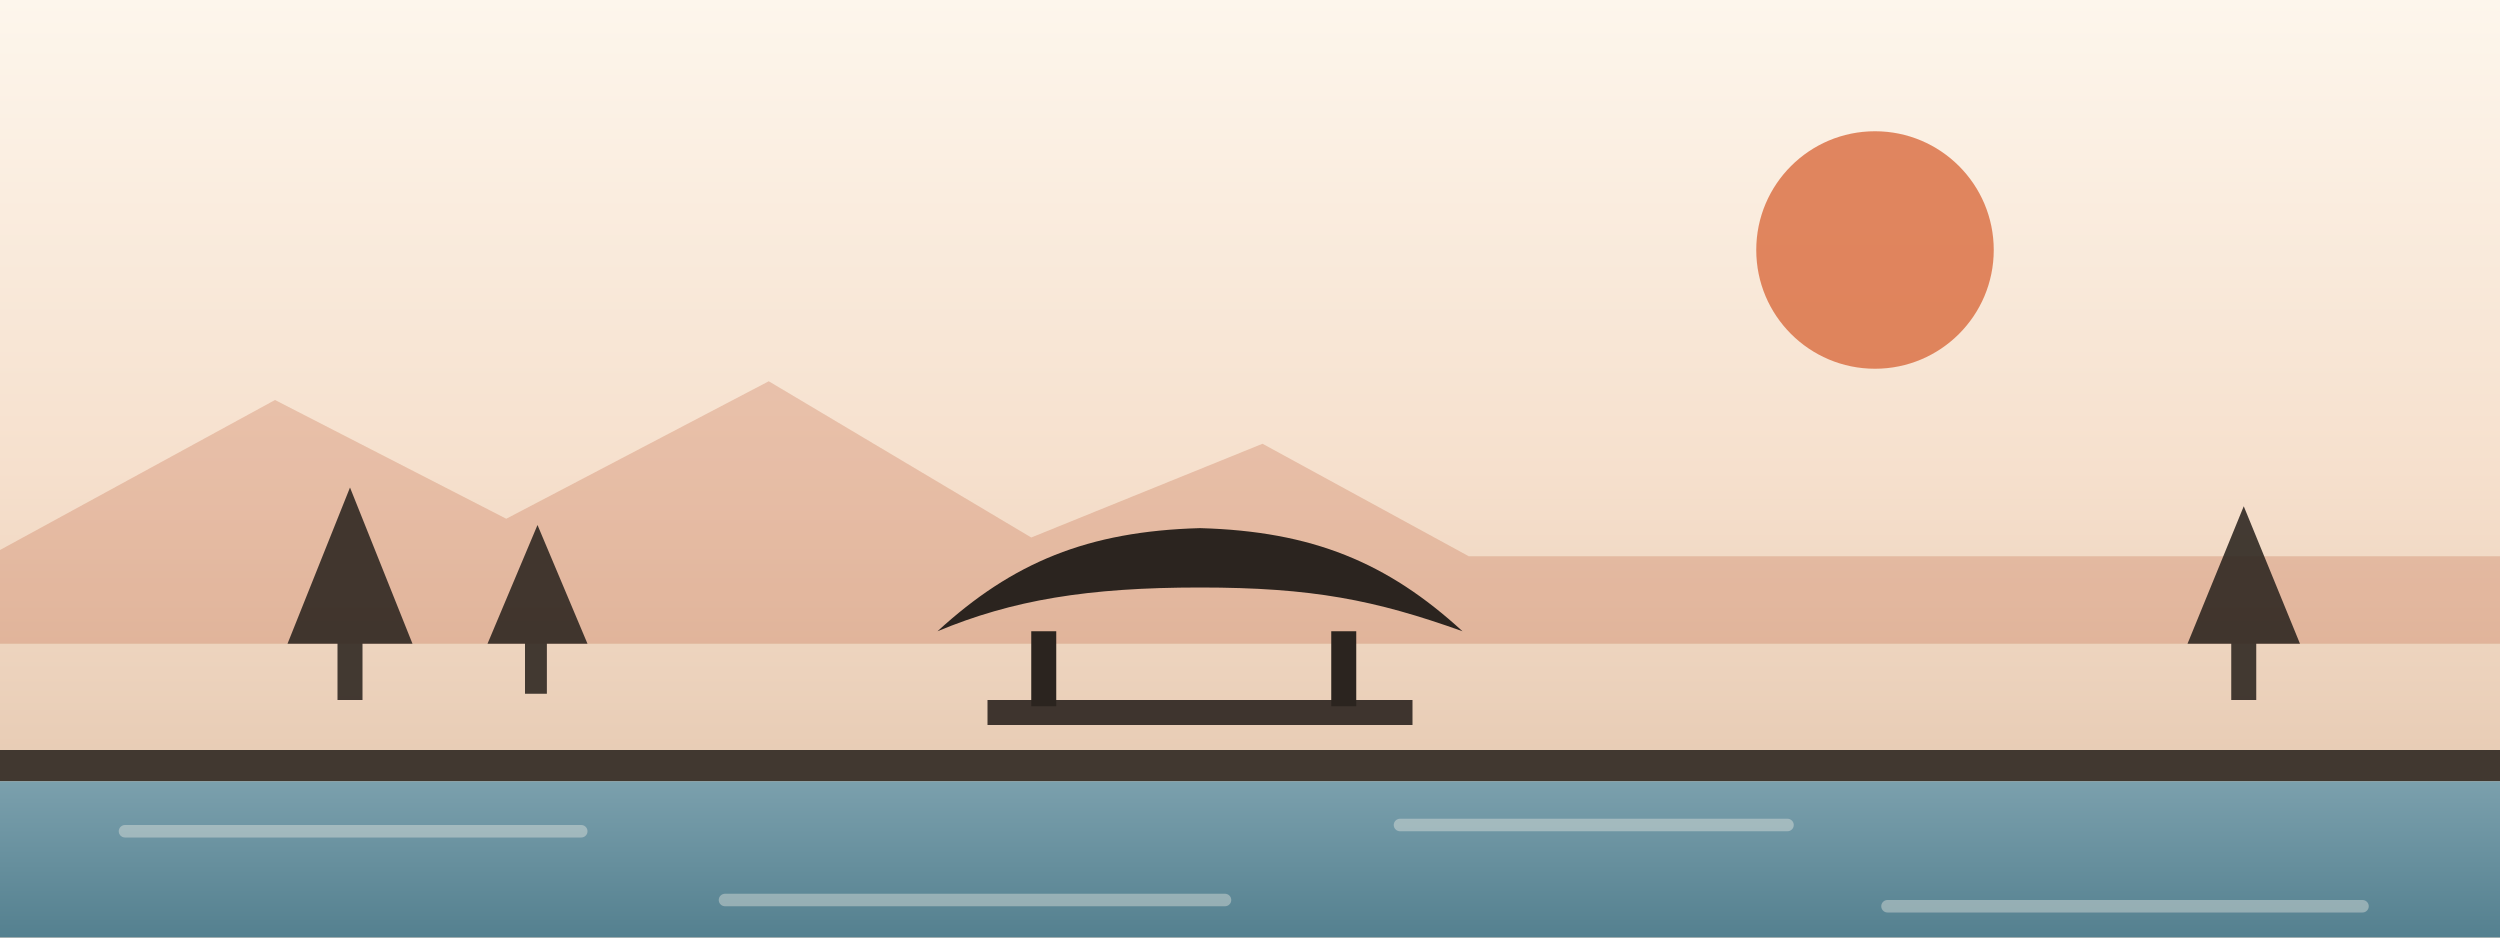
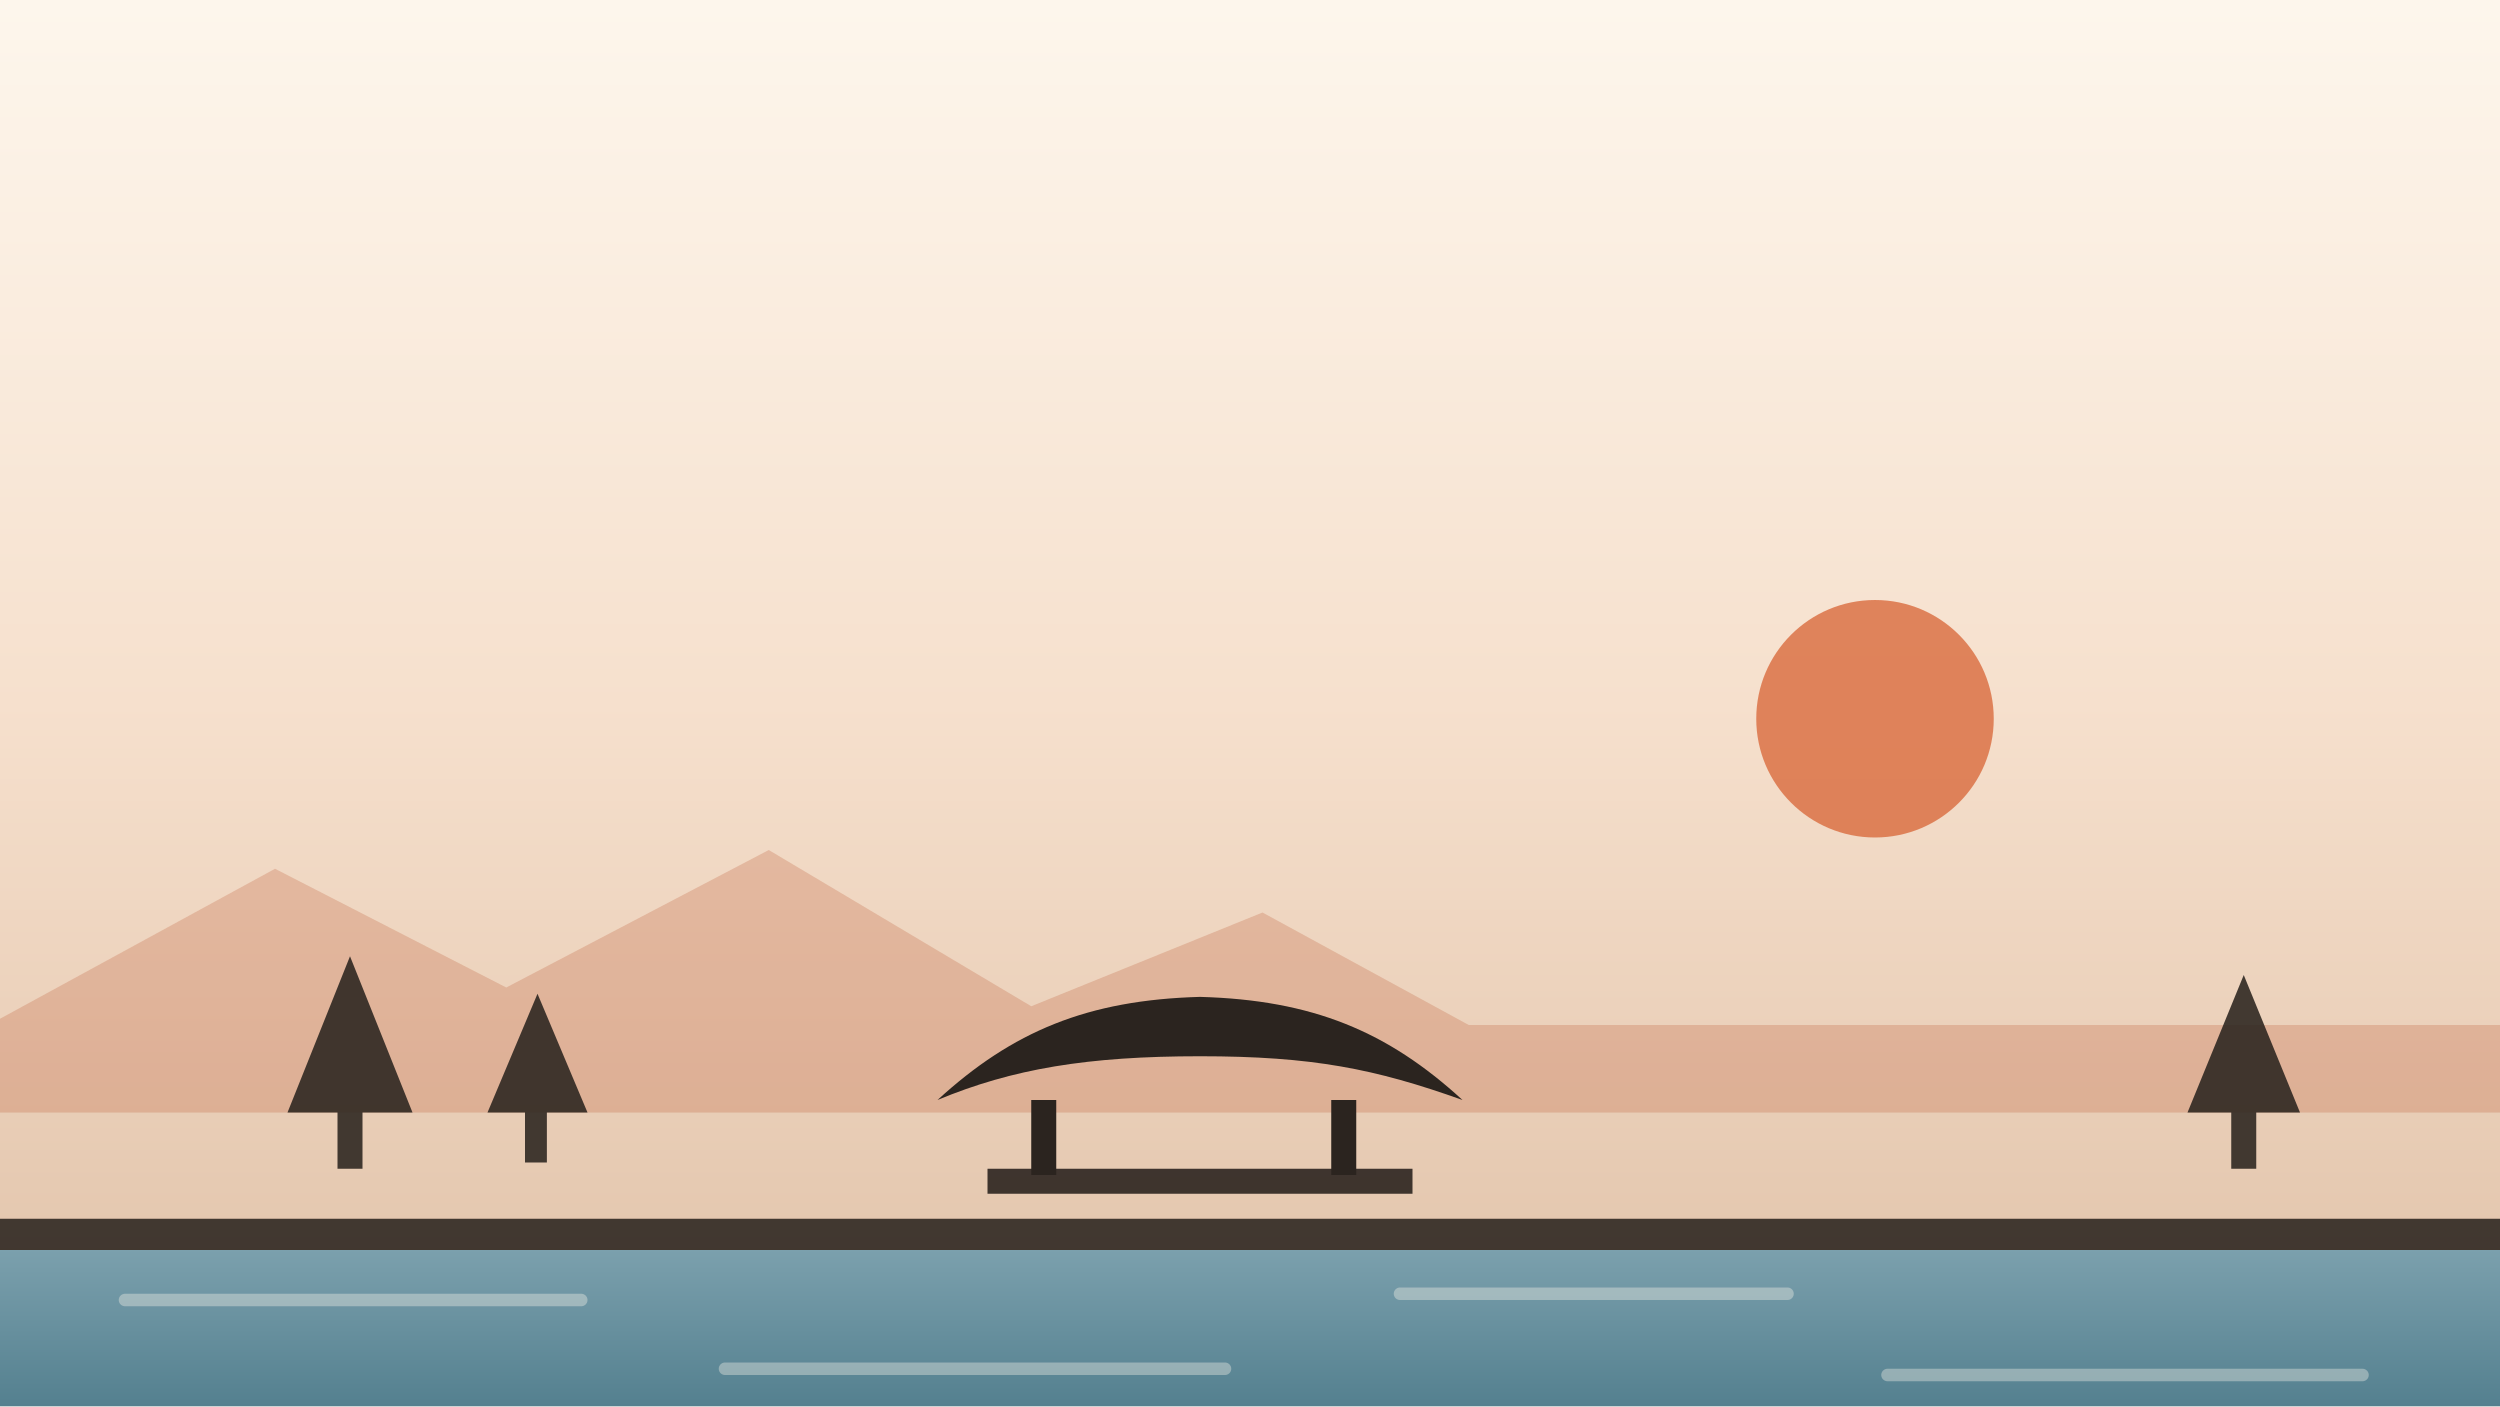
- <svg xmlns="http://www.w3.org/2000/svg" viewBox="0 0 800 300" width="800" height="300" role="img" aria-label="คังนึง">
+ <svg xmlns="http://www.w3.org/2000/svg" viewBox="0 0 800 450" width="800" height="450" role="img" aria-label="คังนึง">
  <defs>
    <linearGradient id="g-sky" x1="0" y1="0" x2="0" y2="1">
      <stop offset="0" stop-color="#fdf6ec" />
      <stop offset="0.5" stop-color="#f6e0cd" />
      <stop offset="1" stop-color="#dfc0a6" />
    </linearGradient>
    <linearGradient id="g-sea" x1="0" y1="0" x2="0" y2="1">
      <stop offset="0" stop-color="#7ba0ad" />
      <stop offset="1" stop-color="#54808f" />
    </linearGradient>
  </defs>
-   <rect width="800" height="300" fill="url(#g-sky)" />
-   <circle cx="600" cy="80" r="38" fill="#d9683a" opacity="0.78" />
-   <path d="M0 176 L88 128 L162 166 L246 122 L330 172 L404 142 L470 178 L800 178 L800 206 L0 206 Z" fill="#b8502a" opacity="0.24" />
-   <g fill="#2b241f" opacity="0.88">
-     <path d="M92 206 L112 156 L132 206 Z" />
-     <rect x="108" y="204" width="8" height="20" />
-     <path d="M156 206 L172 168 L188 206 Z" />
-     <rect x="168" y="204" width="7" height="18" />
-     <path d="M700 206 L718 162 L736 206 Z" />
-     <rect x="714" y="204" width="8" height="20" />
-   </g>
-   <g fill="#2b241f">
-     <path d="M300 202 C324 180 348 170 384 169 C420 170 444 180 468 202 C440 192 420 188 384 188 C348 188 324 192 300 202 Z" />
-     <rect x="330" y="202" width="8" height="24" />
-     <rect x="426" y="202" width="8" height="24" />
-     <rect x="316" y="224" width="136" height="8" opacity="0.9" />
-   </g>
-   <path d="M0 240 L800 240 L800 250 L0 250 Z" fill="#2b241f" opacity="0.88" />
-   <rect y="250" width="800" height="50" fill="url(#g-sea)" />
-   <g stroke="#fdf6ec" stroke-width="4" opacity="0.36" stroke-linecap="round">
-     <path d="M40 266 H186" />
-     <path d="M232 288 H392" />
-     <path d="M448 264 H572" />
-     <path d="M604 290 H756" />
+   <rect width="800" height="450" fill="url(#g-sky)" />
+   <g transform="translate(0,150)">
+     <circle cx="600" cy="80" r="38" fill="#d9683a" opacity="0.78" />
+     <path d="M0 176 L88 128 L162 166 L246 122 L330 172 L404 142 L470 178 L800 178 L800 206 L0 206 Z" fill="#b8502a" opacity="0.24" />
+     <g fill="#2b241f" opacity="0.88">
+       <path d="M92 206 L112 156 L132 206 Z" />
+       <rect x="108" y="204" width="8" height="20" />
+       <path d="M156 206 L172 168 L188 206 Z" />
+       <rect x="168" y="204" width="7" height="18" />
+       <path d="M700 206 L718 162 L736 206 Z" />
+       <rect x="714" y="204" width="8" height="20" />
+     </g>
+     <g fill="#2b241f">
+       <path d="M300 202 C324 180 348 170 384 169 C420 170 444 180 468 202 C440 192 420 188 384 188 C348 188 324 192 300 202 Z" />
+       <rect x="330" y="202" width="8" height="24" />
+       <rect x="426" y="202" width="8" height="24" />
+       <rect x="316" y="224" width="136" height="8" opacity="0.9" />
+     </g>
+     <path d="M0 240 L800 240 L800 250 L0 250 Z" fill="#2b241f" opacity="0.88" />
+     <rect y="250" width="800" height="50" fill="url(#g-sea)" />
+     <g stroke="#fdf6ec" stroke-width="4" opacity="0.36" stroke-linecap="round">
+       <path d="M40 266 H186" />
+       <path d="M232 288 H392" />
+       <path d="M448 264 H572" />
+       <path d="M604 290 H756" />
+     </g>
  </g>
</svg>
